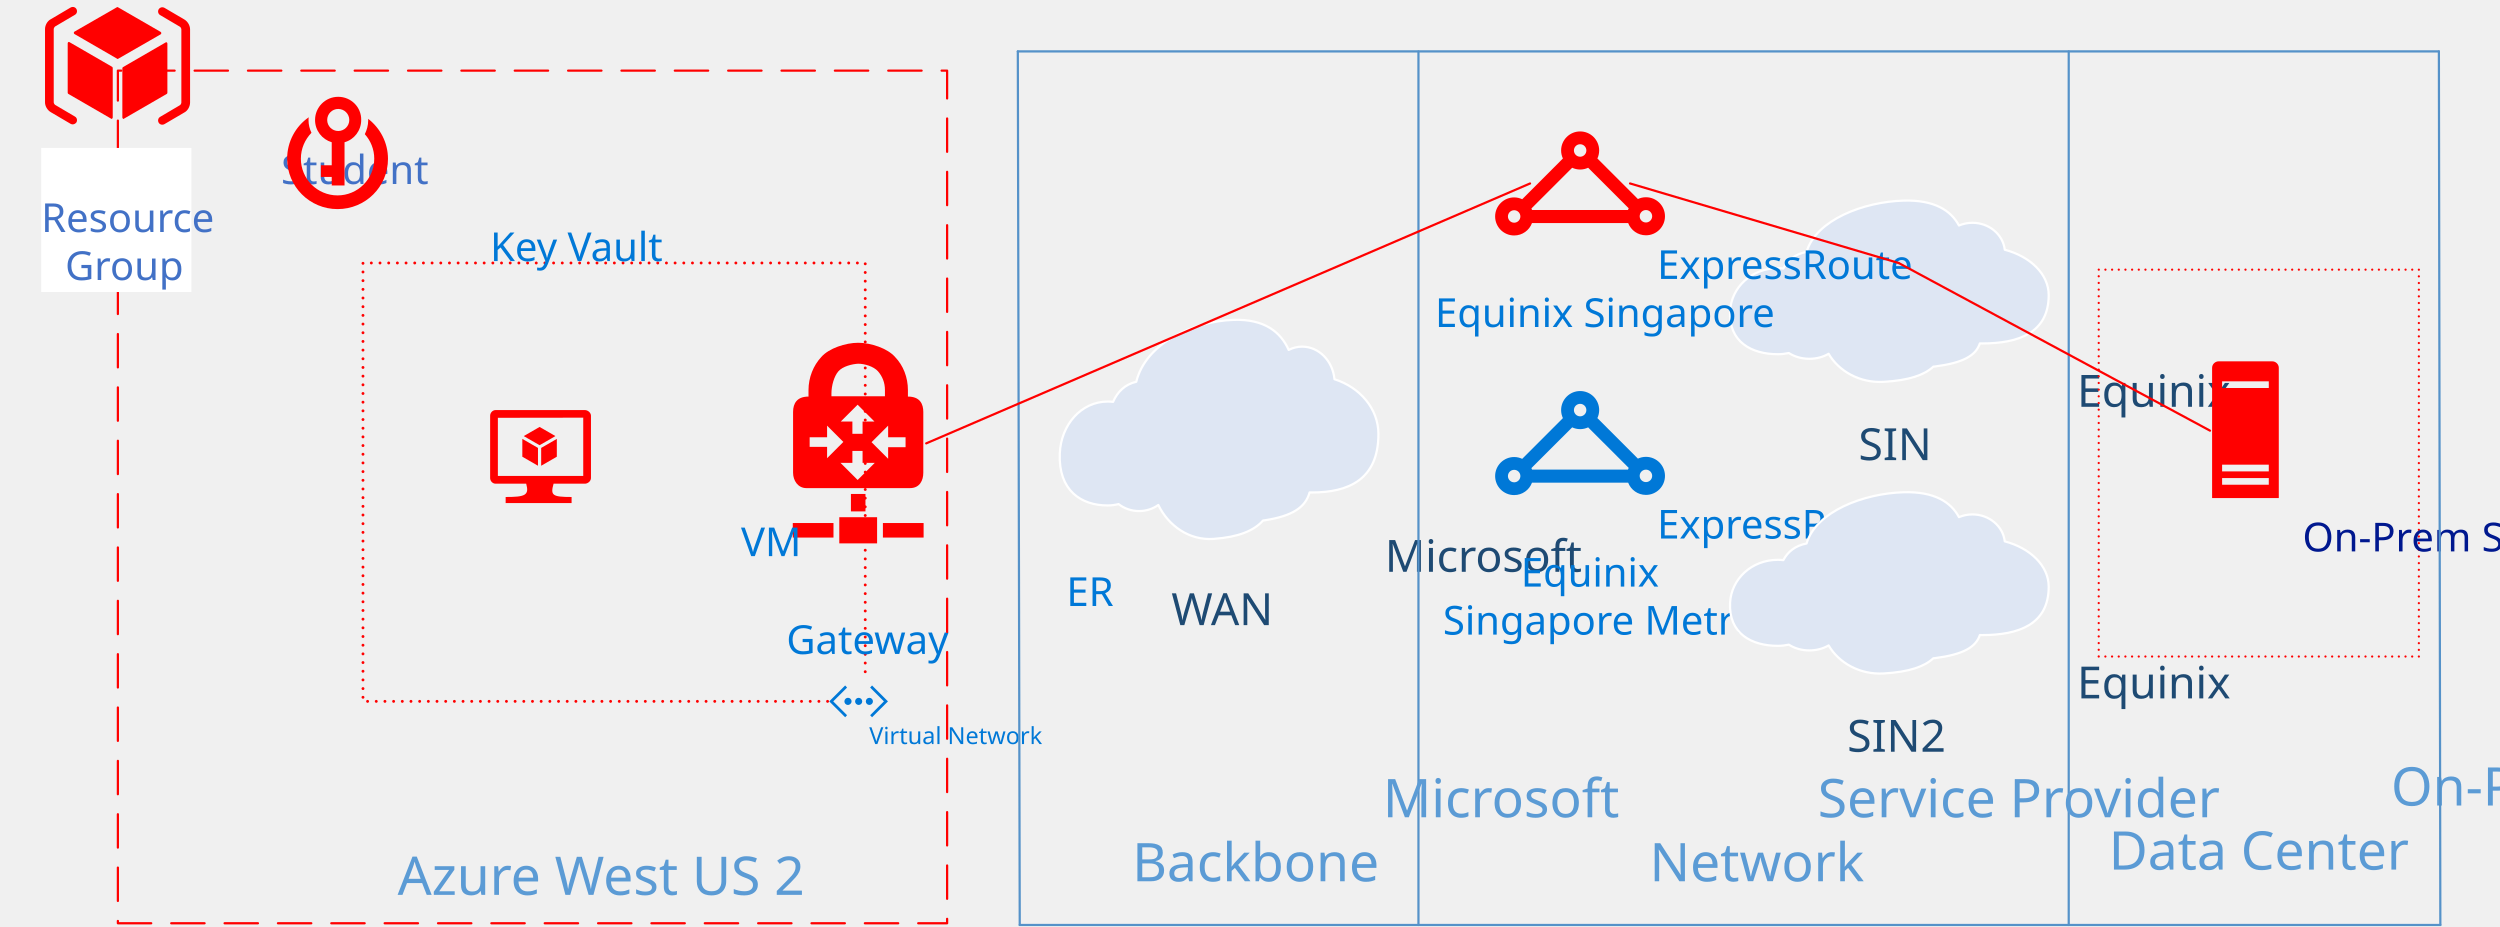
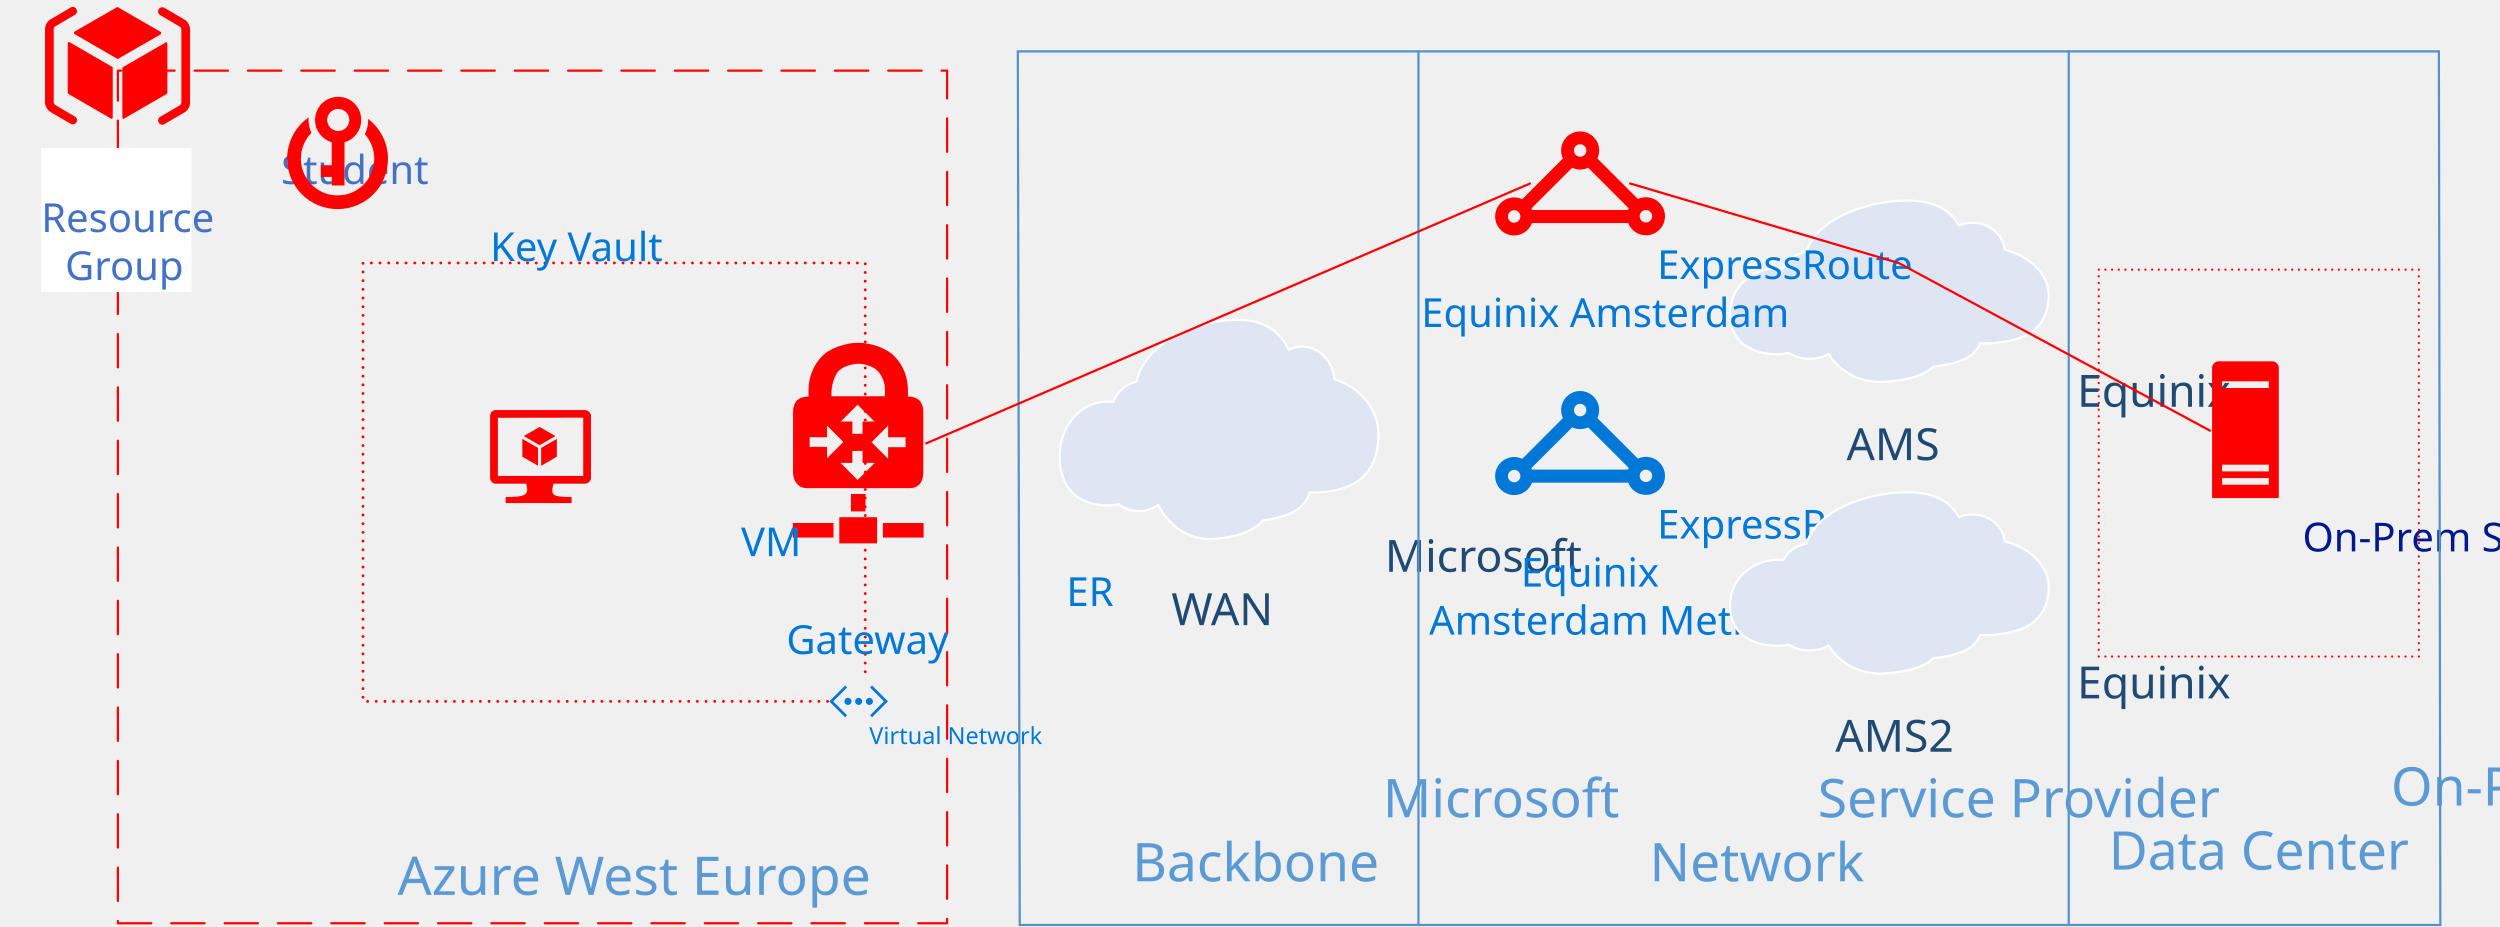
<svg xmlns="http://www.w3.org/2000/svg" xmlns:ns1="http://schemas.microsoft.com/visio/2003/SVGExtensions/" width="7.809in" height="2.893in" viewBox="0 0 562.261 208.265" xml:space="preserve" color-interpolation-filters="sRGB" class="st19">
  <ns1:documentProperties ns1:langID="1033" ns1:viewMarkup="false" />
  <style type="text/css">
	
		.st1 {fill:#dee6f3;stroke:#ffffff;stroke-linecap:round;stroke-linejoin:round;stroke-width:0.5}
		.st2 {fill:#1e4a73;font-family:Calibri;font-size:0.833em}
		.st3 {font-size:1em}
		.st4 {stroke:#ff0000;stroke-dasharray:0,1.952;stroke-linecap:round;stroke-linejoin:round;stroke-width:0.651}
		.st5 {fill:#0078d7}
		.st6 {fill:#0078d7;font-family:Calibri;font-size:0.441em}
		.st7 {fill:none;stroke:#ff0000;stroke-dasharray:0,1.5;stroke-linecap:round;stroke-linejoin:round;stroke-width:0.5}
		.st8 {fill:none;stroke:none;stroke-linecap:round;stroke-linejoin:round;stroke-width:0.5}
		.st9 {fill:#5b9bd5;font-family:Calibri;font-size:1em}
		.st10 {fill:#ff0000;stroke:none;stroke-linecap:butt;stroke-width:0.5}
		.st11 {fill:#00188f;font-family:Calibri;font-size:0.75em}
		.st12 {stroke:#5592c9;stroke-linecap:round;stroke-linejoin:round;stroke-width:0.5}
		.st13 {fill:#0078d7;stroke:none;stroke-linecap:butt;stroke-width:0.5}
		.st14 {fill:#0078d7;font-family:Calibri;font-size:0.75em}
		.st15 {fill:none;stroke:#ff0000;stroke-dasharray:7.5,4.5;stroke-linecap:round;stroke-linejoin:round;stroke-width:0.5}
- 		.st16 {fill:#ffffff;stroke:none;stroke-linecap:butt;stroke-width:7.2}
+ 		.st16 {fill:#ffffff;stroke:none;stroke-linecap:butt}
		.st17 {fill:#4271c6;font-family:Calibri;font-size:0.75em}
		.st18 {stroke:#ff0000;stroke-linecap:round;stroke-linejoin:round;stroke-width:0.5}
		.st19 {fill:none;fill-rule:evenodd;font-size:12px;overflow:visible;stroke-linecap:square;stroke-miterlimit:3}
	
	</style>
  <g ns1:mID="0" ns1:index="1" ns1:groupContext="foregroundPage">
    <ns1:pageProperties ns1:drawingScale="1" ns1:pageScale="1" ns1:drawingUnits="0" ns1:shadowOffsetX="9" ns1:shadowOffsetY="-9" />
    <ns1:layer ns1:name="Connector" ns1:index="0" />
    <g id="group1739-1" transform="translate(238.011,-68.1323)" ns1:mID="1739" ns1:groupContext="group">
      <ns1:custProps>
        <ns1:cp ns1:nameU="ShapeClass" ns1:lbl="ShapeClass" ns1:prompt="" ns1:type="0" ns1:format="" ns1:sortKey="" ns1:invis="true" ns1:ask="false" ns1:langID="1033" ns1:cal="0" ns1:val="VT4(Location)" />
        <ns1:cp ns1:nameU="ShapeType" ns1:lbl="ShapeType" ns1:prompt="" ns1:type="0" ns1:format="" ns1:sortKey="" ns1:invis="true" ns1:ask="false" ns1:langID="1033" ns1:cal="0" ns1:val="VT4(Cloud)" />
      </ns1:custProps>
      <ns1:userDefs>
        <ns1:ud ns1:nameU="visVersion" ns1:prompt="" ns1:val="VT0(15):26" />
        <ns1:ud ns1:nameU="ShapeClass" ns1:prompt="" ns1:val="VT0(5):26" />
        <ns1:ud ns1:nameU="SolSH" ns1:prompt="" ns1:val="VT15({BF0433D9-CD73-4EB5-8390-8653BE590246}):41" />
        <ns1:ud ns1:nameU="visLegendShape" ns1:prompt="" ns1:val="VT0(2):26" />
      </ns1:userDefs>
      <g id="shape1740-2" ns1:mID="1740" ns1:groupContext="shape" transform="translate(0,-18.5642)">
        <path d="M62.12 171.97 C61.73 167.86 58.64 164.64 54.84 164.64 C53.76 164.64 52.74 164.91 51.82 165.38 C50.03 161.34         46.33 158.38 39.39 158.62 C30.37 158.93 19.69 163.83 17.54 172.54 C14.97 173.13 13.31 174.82 12.32 177.06         C11.93 177.01 11.52 176.99 11.1 176.99 C5.16 176.99 0.6 182.22 0.34 188.67 C0 197.02 5.16 200.36 11.1         200.36 C11.95 200.36 12.77 200.25 13.56 200.05 C14.8 201.02 16.41 201.62 18.17 201.62 C19.8 201.62 21.31         201.1 22.5 200.25 C24.78 204.96 29.49 208.26 34.91 207.88 C40.61 207.48 44.04 206.01 46.06 203.74 C46.18         203.72 46.3 203.72 46.43 203.7 C52.81 202.71 55.61 200.72 56.52 197.43 C56.68 197.43 56.86 197.44 57.03         197.44 C65.3 197.44 72 194.52 72 184.29 C72 178.61 67.87 173.8 62.12 171.97 Z" class="st1" />
      </g>
      <g id="shape1739-4" ns1:mID="1739" ns1:groupContext="groupContent">
        <ns1:textBlock ns1:margins="rect(4,4,4,4)" />
        <ns1:textRect cx="36" cy="199.711" width="49.69" height="32.004" />
        <text x="16.29" y="196.71" class="st2" ns1:langID="1033">
          <ns1:paragraph ns1:horizAlign="1" />
          <ns1:tabList />Microsoft<ns1:newlineChar />
          <tspan x="25.43" dy="1.2em" class="st3">WAN</tspan>
        </text>
      </g>
    </g>
    <g id="group1546-7" transform="translate(388.761,-106.721)" ns1:mID="1546" ns1:groupContext="group">
      <ns1:custProps>
        <ns1:cp ns1:nameU="ShapeClass" ns1:lbl="ShapeClass" ns1:prompt="" ns1:type="0" ns1:format="" ns1:sortKey="" ns1:invis="true" ns1:ask="false" ns1:langID="1033" ns1:cal="0" ns1:val="VT4(Location)" />
        <ns1:cp ns1:nameU="ShapeType" ns1:lbl="ShapeType" ns1:prompt="" ns1:type="0" ns1:format="" ns1:sortKey="" ns1:invis="true" ns1:ask="false" ns1:langID="1033" ns1:cal="0" ns1:val="VT4(Cloud)" />
      </ns1:custProps>
      <ns1:userDefs>
        <ns1:ud ns1:nameU="visVersion" ns1:prompt="" ns1:val="VT0(15):26" />
        <ns1:ud ns1:nameU="ShapeClass" ns1:prompt="" ns1:val="VT0(5):26" />
        <ns1:ud ns1:nameU="SolSH" ns1:prompt="" ns1:val="VT15({BF0433D9-CD73-4EB5-8390-8653BE590246}):41" />
        <ns1:ud ns1:nameU="visLegendShape" ns1:prompt="" ns1:val="VT0(2):26" />
      </ns1:userDefs>
      <g id="shape1547-8" ns1:mID="1547" ns1:groupContext="shape" transform="translate(0,-15.3606)">
        <path d="M62.12 178.23 C61.73 174.83 58.64 172.17 54.84 172.17 C53.76 172.17 52.74 172.4 51.82 172.78 C50.03 169.43         46.33 166.99 39.39 167.18 C30.37 167.44 19.69 171.5 17.54 178.71 C14.97 179.2 13.31 180.59 12.32 182.45         C11.93 182.41 11.52 182.38 11.1 182.38 C5.16 182.38 0.6 186.72 0.34 192.05 C0 198.96 5.16 201.73 11.1         201.73 C11.95 201.73 12.77 201.63 13.56 201.46 C14.8 202.27 16.41 202.76 18.17 202.76 C19.8 202.76 21.31         202.34 22.5 201.63 C24.78 205.53 29.49 208.26 34.91 207.94 C40.61 207.61 44.04 206.4 46.06 204.52 C46.18         204.51 46.3 204.51 46.43 204.49 C52.81 203.67 55.61 202.02 56.52 199.3 C56.68 199.3 56.86 199.31 57.03         199.31 C65.3 199.31 72 196.89 72 188.43 C72 183.72 67.87 179.75 62.12 178.23 Z" class="st1" />
      </g>
      <g id="shape1546-10" ns1:mID="1546" ns1:groupContext="groupContent">
        <ns1:textBlock ns1:margins="rect(4,4,4,4)" />
        <ns1:textRect cx="36" cy="201.187" width="39.84" height="32.004" />
        <text x="21.22" y="198.19" class="st2" ns1:langID="1033">
          <ns1:paragraph ns1:horizAlign="1" />
          <ns1:tabList />Equinix<ns1:newlineChar />
-           <tspan x="29.22" dy="1.2em" class="st3">SIN</tspan>
+           <tspan x="26.53" dy="1.2em" class="st3">AMS</tspan>
        </text>
      </g>
    </g>
    <g id="group1551-13" transform="translate(81.6359,-45.6323)" ns1:mID="1551" ns1:groupContext="group">
      <g id="shape1552-14" ns1:mID="1552" ns1:groupContext="shape" transform="translate(0,-4.90891)">
        <path d="M104.49 208.26 L0 208.26 L0 109.67 L112.96 109.67 L112.96 203.53" class="st4" />
      </g>
      <g id="shape1553-17" ns1:mID="1553" ns1:groupContext="shape" transform="translate(104.862,-1.33129)">
        <ns1:textBlock ns1:margins="rect(0,0,0,0)" />
        <ns1:textRect cx="-49.724" cy="212.698" width="125.32" height="7.155" />
        <path d="M0 204.69 L3.58 208.26 L4.01 207.8 L0.9 204.69 L4.01 201.58 L3.58 201.11 L0 204.69 ZM13.21 204.69 L9.63         201.11 L9.2 201.58 L12.3 204.69 L9.2 207.8 L9.63 208.26 L13.21 204.69 ZM9.83 204.69 a0.802 0.802         -180 1 0 -1.605 0 a0.802 0.802 -180 1 0 1.605 0 ZM4.21 205.49 C4.65 205.49 5.02 205.12 5.02         204.69 C5.02 204.22 4.65 203.88 4.21 203.88 C3.78 203.88 3.41 204.25 3.41 204.69 C3.41 205.12 3.74 205.49         4.21 205.49 ZM7.42 204.69 a0.802 0.802 -180 1 0 -1.605 0 a0.802 0.802 -180 1 0 1.605         0 Z" class="st5" />
        <text x="-21.27" y="214.29" class="st6" ns1:langID="1033">
          <ns1:paragraph ns1:horizAlign="2" />
          <ns1:tabList />Virtual Network</text>
      </g>
    </g>
    <g id="shape1557-21" ns1:mID="1557" ns1:groupContext="shape" transform="translate(472.011,-60.624)">
      <path d="M0 208.26 L72 208.26 L72 121.25 L0 121.25 L0 208.26 Z" class="st7" />
    </g>
    <g id="shape1558-23" ns1:mID="1558" ns1:groupContext="shape" transform="translate(445.011,-8.13231)">
      <ns1:textBlock ns1:margins="rect(4,4,4,4)" />
      <ns1:textRect cx="58.5" cy="192.89" width="117.01" height="30.75" />
      <rect x="0" y="177.515" width="117" height="30.75" class="st8" />
      <text x="36.57" y="189.29" class="st9" ns1:langID="1033">
        <ns1:paragraph ns1:horizAlign="1" />
        <ns1:tabList />On-Prem<ns1:newlineChar />
        <tspan x="29.27" dy="1.2em" class="st3">Data Center</tspan>
      </text>
    </g>
    <g id="shape1559-27" ns1:mID="1559" ns1:groupContext="shape" transform="translate(497.511,-96.2656)">
      <ns1:textBlock ns1:margins="rect(0,0,0,0)" ns1:verticalAlign="0" />
      <ns1:textRect cx="7.404" cy="229.265" width="72" height="31.5" />
      <path d="M13.5 177.51 L1.5 177.51 C0.67 177.51 0 178.17 0 178.98 L0 208.26 L15 208.26 L15 178.98 C15 178.17 14.33 177.51        13.5 177.51 ZM12.75 205.26 L2.25 205.26 L2.25 203.76 L12.75 203.76 L12.75 205.26 ZM12.75 202.26 L2.25 202.26        L2.25 200.76 L12.75 200.76 L12.75 202.26 ZM12.75 183.51 L2.25 183.51 L2.25 182.01 L12.75 182.01 L12.75 183.51        Z" class="st10" />
      <text x="-21.78" y="220.26" class="st11" ns1:langID="1033">
        <ns1:paragraph ns1:spLine="-1" ns1:horizAlign="1" />
        <ns1:tabList />On-Prem Server</text>
    </g>
    <g id="shape1561-30" ns1:mID="1561" ns1:groupContext="shape" transform="translate(437.172,11.0875) rotate(89.8743)">
      <path d="M0 208.26 L196.47 208.26" class="st12" />
    </g>
    <g id="shape1562-33" ns1:mID="1562" ns1:groupContext="shape" transform="translate(29.2609,-0.632306)">
      <ns1:textBlock ns1:margins="rect(4,4,4,4)" />
      <ns1:textRect cx="76" cy="198.265" width="152.01" height="20" />
      <rect x="0" y="188.265" width="152" height="20" class="st8" />
      <text x="4" y="201.87" class="st9" ns1:langID="1033">
        <ns1:paragraph />
-         <ns1:tabList />Azure West US 2</text>
+         <ns1:tabList />Azure West Europe</text>
    </g>
    <g id="shape1564-36" ns1:mID="1564" ns1:groupContext="shape" transform="translate(673.526,11.5444) rotate(90)">
      <path d="M0 208.26 L196.47 208.26" class="st12" />
    </g>
    <g id="shape1565-39" ns1:mID="1565" ns1:groupContext="shape" transform="translate(336.261,-96.9316)">
      <ns1:textBlock ns1:margins="rect(0,0,0,0)" ns1:verticalAlign="0" />
      <ns1:textRect cx="19.098" cy="225.695" width="72" height="31.5" />
      <path d="M33.92 199.66 C33.27 199.66 32.66 199.81 32.11 200.06 L23 190.95 C23.25 190.4 23.4 189.79 23.4 189.14 C23.4        186.78 21.49 184.86 19.12 184.86 C16.76 184.86 14.84 186.78 14.84 189.14 C14.84 189.79 14.99 190.4 15.24        190.95 L6.09 200.11 C5.54 199.85 4.93 199.7 4.28 199.7 C1.92 199.7 0 201.62 0 203.98 C0 206.35 1.92 208.26        4.28 208.26 C6.12 208.26 7.69 207.1 8.29 205.47 L29.92 205.47 C30.54 207.08 32.09 208.22 33.92 208.22 C36.28        208.22 38.2 206.31 38.2 203.94 C38.2 201.58 36.28 199.66 33.92 199.66 ZM4.28 205.39 C3.51 205.39 2.88 204.76        2.88 203.98 C2.88 203.21 3.51 202.58 4.28 202.58 C5.05 202.58 5.68 203.21 5.68 203.98 C5.68 204.76 5.05        205.39 4.28 205.39 ZM19.12 187.74 C19.9 187.74 20.52 188.37 20.52 189.14 C20.52 189.92 19.89 190.55 19.12        190.55 C18.35 190.55 17.72 189.92 17.72 189.14 C17.72 188.37 18.35 187.74 19.12 187.74 ZM29.88 202.53 L8.3        202.53 C8.26 202.41 8.22 202.3 8.16 202.19 L17.33 193.03 C17.87 193.28 18.48 193.43 19.12 193.43 C19.76        193.43 20.37 193.28 20.92 193.03 L30.04 202.14 C29.98 202.27 29.92 202.4 29.88 202.53 ZM33.92 205.34 C33.14        205.34 32.51 204.71 32.51 203.94 C32.51 203.17 33.14 202.54 33.92 202.54 C34.69 202.54 35.32 203.17 35.32        203.94 C35.32 204.71 34.69 205.34 33.92 205.34 Z" class="st13" />
      <text x="-5.67" y="218.04" class="st14" ns1:langID="1033">
        <ns1:paragraph ns1:horizAlign="1" />
        <ns1:tabList />ExpressRoute<ns1:newlineChar />
        <tspan x="5.79" dy="1.2em" class="st3">Equinix<ns1:newlineChar />
        </tspan>
-         <tspan x="-11.74" dy="1.2em" class="st3">Singapore Metro</tspan>
+         <tspan x="-14.84" dy="1.2em" class="st3">Amsterdam Metro</tspan>
      </text>
    </g>
    <g id="group1566-44" transform="translate(177.646,-85.4208)" ns1:mID="1566" ns1:groupContext="group">
      <g id="group1567-45" transform="translate(0.653846,-0.653846)" ns1:mID="1567" ns1:groupContext="group">
        <g id="group1568-46" ns1:mID="1568" ns1:groupContext="group">
          <g id="shape1569-47" ns1:mID="1569" ns1:groupContext="shape" transform="translate(13.0769,-7.19231)">
            <rect x="0" y="204.342" width="3.269" height="3.923" class="st10" />
          </g>
          <g id="shape1570-49" ns1:mID="1570" ns1:groupContext="shape" transform="translate(10.4615,0)">
            <rect x="0" y="202.38" width="8.5" height="5.885" class="st10" />
          </g>
          <g id="shape1571-51" ns1:mID="1571" ns1:groupContext="shape" transform="translate(20.2692,-1.30769)">
            <rect x="0" y="204.996" width="9.154" height="3.269" class="st10" />
          </g>
          <g id="shape1572-53" ns1:mID="1572" ns1:groupContext="shape" transform="translate(1.45883E-13,-1.30769)">
            <rect x="0" y="204.996" width="9.154" height="3.269" class="st10" />
          </g>
        </g>
        <g id="shape1573-55" ns1:mID="1573" ns1:groupContext="shape" transform="translate(0.0653846,-12.4231)">
          <path d="M25.83 187.67 L25.83 186.23 C25.83 183.35 24.78 180.67 22.95 178.78 C21.25 176.81 17.46 175.57 14.65          175.57 C11.83 175.57 8.04 176.81 6.34 178.78 C4.58 180.67 3.47 183.35 3.47 186.23 L3.47 187.67 C0.92          187.67 0 189.17 0 191.13 L0 204.8 C-0 206.5 1.05 208.26 3.01 208.26 L26.28 208.26 C28.51 208.26          29.29 206.5 29.29 204.8 L29.29 191.13 C29.29 189.37 28.57 187.67 25.83 187.67 ZM8.63 186.95 C8.63          185.25 9.22 183.09 10.2 181.98 C11.18 180.87 13.27 180.35 14.65 180.28 C16.02 180.28 18.11 180.87          19.09 181.98 C20.07 183.09 20.66 184.53 20.66 186.16 L20.66 187.6 L8.63 187.6 L8.63 186.95 ZM10.72          193.29 L14.52 189.5 L18.31 193.29 L15.63 193.29 L15.63 196.04 L13.34 196.04 L13.34 193.29 L10.72          193.29 ZM3.73 199.05 L3.73 196.82 L7.65 196.82 L7.65 194.21 L11.31 197.87 L7.65 201.53 L7.65 198.98          L3.73 198.98 L3.73 199.05 ZM14.52 206.43 L10.66 202.58 L13.34 202.58 L13.34 199.9 L15.63 199.9 L15.63          202.58 L18.37 202.58 L14.52 206.43 ZM25.3 199.05 L21.38 199.05 L21.38 201.66 L17.65 197.93 L21.38          194.21 L21.38 196.82 L25.3 196.82 L25.3 199.05 Z" class="st10" />
        </g>
      </g>
      <g id="shape1566-57" ns1:mID="1566" ns1:groupContext="groupContent">
        <ns1:textBlock ns1:margins="rect(0,0,0,0)" ns1:verticalAlign="0" />
        <ns1:textRect cx="15.365" cy="236.803" width="49.5" height="46.423" />
        <text x="10.72" y="221.69" class="st14" ns1:langID="1033">
          <ns1:paragraph ns1:horizAlign="1" />
          <ns1:tabList />ER<ns1:newlineChar />
          <tspan x="-0.78" dy="1.2em" class="st3">Gateway</tspan>
        </text>
      </g>
    </g>
    <g id="shape1632-60" ns1:mID="1632" ns1:groupContext="shape" transform="translate(228.908,-196.721)">
      <path d="M0 208.26 L319.6 208.26" class="st12" />
    </g>
    <g id="shape1650-63" ns1:mID="1650" ns1:groupContext="shape" transform="translate(26.5109,-0.632306)">
      <path d="M0 208.26 L186.5 208.26 L186.5 16.5 L0 16.5 L0 208.26 Z" class="st15" />
    </g>
    <g id="group1651-65" transform="translate(9.47019,-179.648)" ns1:mID="1651" ns1:groupContext="group">
      <g id="group1652-66" transform="translate(0.653846,-0.457692)" ns1:mID="1652" ns1:groupContext="group">
        <g id="shape1653-67" ns1:mID="1653" ns1:groupContext="shape" transform="translate(6.47308,-14.9077)">
          <path d="M9.87 208.26 C9.81 208.26 9.81 208.26 9.74 208.2 L0.13 202.64 C0.07 202.58 0 202.51 0 202.38 C0 202.25          0.07 202.18 0.13 202.12 L9.68 196.63 C9.74 196.56 9.87 196.56 9.94 196.63 L19.55 202.18 C19.62 202.25          19.68 202.31 19.68 202.45 C19.68 202.58 19.62 202.64 19.55 202.71 L10 208.2 C9.94 208.26 9.94 208.26          9.87 208.26 Z" class="st10" />
        </g>
        <g id="shape1654-69" ns1:mID="1654" ns1:groupContext="shape" transform="translate(5.1,-1.43846)">
          <path d="M9.87 208.26 C9.81 208.26 9.74 208.26 9.74 208.2 L0.13 202.64 C0.07 202.58 0 202.51 0 202.38 L0 191.26          C0 191.13 0.07 191.07 0.13 191 C0.2 190.94 0.33 190.94 0.39 191 L10 196.56 C10.07 196.63 10.13 196.69          10.13 196.82 L10.13 207.94 C10.13 208.07 10.07 208.13 10 208.2 C9.94 208.26 9.87 208.26 9.87 208.26          Z" class="st10" />
        </g>
        <g id="shape1655-71" ns1:mID="1655" ns1:groupContext="shape" transform="translate(17.3923,-1.43846)">
          <path d="M0.26 208.26 C0.2 208.26 0.13 208.26 0.13 208.2 C0.07 208.13 0 208.07 0 207.94 L0 196.89 C-0 196.76          0.07 196.69 0.13 196.63 L9.74 191.07 C9.81 191 9.94 191 10 191.07 C10.07 191.13 10.13 191.2 10.13          191.33 L10.13 202.38 C10.13 202.51 10.07 202.58 10 202.64 L0.39 208.2 C0.39 208.26 0.33 208.26 0.26          208.26 Z" class="st10" />
        </g>
        <g id="shape1656-73" ns1:mID="1656" ns1:groupContext="shape" transform="translate(1.63869E-13,-0.196154)">
          <path d="M6.21 208.26 C6.08 208.26 5.88 208.2 5.75 208.13 L1.31 205.52 C0.52 205.06 0 204.15 0 203.3 L0 186.82          C0 185.97 0.52 184.99 1.31 184.6 L5.75 181.98 C6.21 181.72 6.8 181.85 7.06 182.31 C7.32 182.76 7.19          183.35 6.73 183.61 L2.29 186.23 C2.16 186.3 1.96 186.62 1.96 186.82 L1.96 203.3 C1.96 203.49 2.16          203.82 2.29 203.88 L6.73 206.5 C7.19 206.76 7.32 207.35 7.06 207.81 C6.87 208.07 6.54 208.26 6.21          208.26 Z" class="st10" />
        </g>
        <g id="shape1657-75" ns1:mID="1657" ns1:groupContext="shape" transform="translate(25.3038,0)">
          <path d="M1.11 181.72 C1.24 181.72 1.44 181.78 1.57 181.85 L6.02 184.46 C6.8 184.92 7.32 185.84 7.32 186.69 L7.32          203.16 C7.32 204.01 6.8 205 6.02 205.39 L1.57 208 C1.11 208.26 0.52 208.13 0.26 207.68 C0 207.22          0.13 206.63 0.59 206.37 L5.03 203.75 C5.17 203.69 5.36 203.36 5.36 203.16 L5.36 186.69 C5.36 186.49          5.17 186.16 5.03 186.1 L0.59 183.48 C0.13 183.22 0 182.63 0.26 182.18 C0.46 181.85 0.78 181.72 1.11          181.72 Z" class="st10" />
        </g>
      </g>
      <g id="shape1651-77" ns1:mID="1651" ns1:groupContext="groupContent">
        <ns1:textBlock ns1:margins="rect(0,0,0,0)" ns1:verticalAlign="0" />
        <ns1:textRect cx="16.686" cy="226.898" width="52.32" height="27.985" />
        <rect ns1:rectContext="textBkgnd" x="-0.204" y="212.905" width="33.781" height="32.4" class="st16" />
        <text x="2.27" y="221.01" class="st17" ns1:langID="1033">
          <ns1:paragraph ns1:horizAlign="1" />
          <ns1:tabList />Student <tspan x="-0.2" dy="1.2em" class="st3">Resource </tspan>
          <tspan x="5.18" dy="1.2em" class="st3">Group</tspan>
        </text>
      </g>
    </g>
    <g id="group1682-82" transform="translate(64.5792,-161.25)" ns1:mID="1682" ns1:groupContext="group">
      <g id="shape1683-83" ns1:mID="1683" ns1:groupContext="shape">
        <path d="M22.68 196.97 C22.68 193.28 20.91 190.04 18.23 187.96 C18.23 188.06 18.23 188.22 18.23 188.32 C18.23 189.43         17.92 190.49 17.47 191.41 C18.78 192.87 19.59 194.8 19.59 196.92 C19.59 201.48 15.9 205.18 11.34 205.18         C6.78 205.18 3.09 201.48 3.09 196.92 C3.09 194.65 4 192.62 5.47 191.1 C5.06 190.24 4.81 189.28 4.81         188.27 C4.81 188.06 4.81 187.81 4.86 187.61 C1.92 189.63 0 193.08 0 196.92 C-0 203.2 5.06 208.26 11.34         208.26 C17.62 208.26 22.68 203.25 22.68 196.97 Z" class="st10" />
      </g>
      <g id="shape1684-85" ns1:mID="1684" ns1:groupContext="shape" transform="translate(6.27799,-5.31604)">
        <path d="M5.21 188.32 C2.33 188.32 0 190.65 0 193.53 C-0 195.91 1.57 197.89 3.75 198.54 L3.75 203.71 L1.32 203.71         L1.32 206.34 L3.75 206.34 L3.75 208.26 L6.63 208.26 L6.63 198.54 C8.81 197.94 10.38 195.91 10.38 193.53         C10.43 190.65 8.1 188.32 5.21 188.32 ZM5.21 191.05 C6.58 191.05 7.7 192.16 7.7 193.53 C7.7 194.9 6.58         196.01 5.21 196.01 C3.85 196.01 2.73 194.9 2.73 193.53 C2.73 192.16 3.85 191.05 5.21 191.05 Z" class="st10" />
      </g>
      <g id="shape1682-87" ns1:mID="1682" ns1:groupContext="groupContent">
        <ns1:textBlock ns1:margins="rect(0,0,0,0)" ns1:verticalAlign="0" />
        <ns1:textRect cx="11.425" cy="224.481" width="47.18" height="25.264" />
        <text x="-5.82" y="219.95" class="st14" ns1:langID="1033">
          <ns1:paragraph ns1:horizAlign="1" />
          <ns1:tabList />Key Vault</text>
      </g>
    </g>
    <g id="shape1717-89" ns1:mID="1717" ns1:groupContext="shape" transform="translate(229.339,-0.250007)">
      <path d="M0 208.26 L319.5 208.26" class="st12" />
    </g>
    <g id="shape1736-92" ns1:mID="1736" ns1:groupContext="shape" transform="translate(756.776,11.1968) rotate(89.9044)">
      <path d="M0 208.26 L196.47 208.26" class="st12" />
    </g>
    <g id="shape1738-95" ns1:mID="1738" ns1:groupContext="shape" transform="translate(527.276,11.5564) rotate(90)">
      <path d="M0 208.26 L196.46 208.26" class="st12" />
    </g>
    <g id="shape1741-98" ns1:mID="1741" ns1:groupContext="shape" transform="translate(333.636,-5.50731)">
      <ns1:textBlock ns1:margins="rect(4,4,4,4)" />
      <ns1:textRect cx="58.5" cy="192.89" width="117.01" height="30.75" />
      <rect x="0" y="177.515" width="117" height="30.75" class="st8" />
      <text x="19.03" y="189.29" class="st9" ns1:langID="1033">
        <ns1:paragraph ns1:horizAlign="1" />
        <ns1:tabList />Service Provider<ns1:newlineChar />
        <tspan x="37.36" dy="1.2em" class="st3">Network</tspan>
      </text>
    </g>
    <g id="shape1742-102" ns1:mID="1742" ns1:groupContext="shape" transform="translate(229.011,-5.50731)">
      <ns1:textBlock ns1:margins="rect(4,4,4,4)" />
      <ns1:textRect cx="49.5" cy="192.89" width="99.01" height="30.75" />
      <rect x="0" y="177.515" width="99" height="30.75" class="st8" />
      <text x="25.85" y="189.29" class="st9" ns1:langID="1033">
        <ns1:paragraph ns1:horizAlign="1" />
        <ns1:tabList />Microsoft <tspan x="25.64" dy="1.2em" class="st3">Backbone</tspan>
      </text>
    </g>
    <g id="group1803-106" transform="translate(388.761,-41.1323)" ns1:mID="1803" ns1:groupContext="group">
      <ns1:custProps>
        <ns1:cp ns1:nameU="ShapeClass" ns1:lbl="ShapeClass" ns1:prompt="" ns1:type="0" ns1:format="" ns1:sortKey="" ns1:invis="true" ns1:ask="false" ns1:langID="1033" ns1:cal="0" ns1:val="VT4(Location)" />
        <ns1:cp ns1:nameU="ShapeType" ns1:lbl="ShapeType" ns1:prompt="" ns1:type="0" ns1:format="" ns1:sortKey="" ns1:invis="true" ns1:ask="false" ns1:langID="1033" ns1:cal="0" ns1:val="VT4(Cloud)" />
      </ns1:custProps>
      <ns1:userDefs>
        <ns1:ud ns1:nameU="visVersion" ns1:prompt="" ns1:val="VT0(15):26" />
        <ns1:ud ns1:nameU="ShapeClass" ns1:prompt="" ns1:val="VT0(5):26" />
        <ns1:ud ns1:nameU="SolSH" ns1:prompt="" ns1:val="VT15({BF0433D9-CD73-4EB5-8390-8653BE590246}):41" />
        <ns1:ud ns1:nameU="visLegendShape" ns1:prompt="" ns1:val="VT0(2):26" />
      </ns1:userDefs>
      <g id="shape1804-107" ns1:mID="1804" ns1:groupContext="shape" transform="translate(0,-15.3606)">
        <path d="M62.12 178.23 C61.73 174.83 58.64 172.17 54.84 172.17 C53.76 172.17 52.74 172.4 51.82 172.78 C50.03 169.43         46.33 166.99 39.39 167.18 C30.37 167.44 19.69 171.5 17.54 178.71 C14.97 179.2 13.31 180.59 12.32 182.45         C11.93 182.41 11.52 182.38 11.1 182.38 C5.16 182.38 0.6 186.72 0.34 192.05 C0 198.96 5.16 201.73 11.1         201.73 C11.95 201.73 12.77 201.63 13.56 201.46 C14.8 202.27 16.41 202.76 18.17 202.76 C19.8 202.76 21.31         202.34 22.5 201.63 C24.78 205.53 29.49 208.26 34.91 207.94 C40.61 207.61 44.04 206.4 46.06 204.52 C46.18         204.51 46.3 204.51 46.43 204.49 C52.81 203.67 55.61 202.02 56.52 199.3 C56.68 199.3 56.86 199.31 57.03         199.31 C65.3 199.31 72 196.89 72 188.43 C72 183.72 67.87 179.75 62.12 178.23 Z" class="st1" />
      </g>
      <g id="shape1803-109" ns1:mID="1803" ns1:groupContext="groupContent">
        <ns1:textBlock ns1:margins="rect(4,4,4,4)" />
        <ns1:textRect cx="36" cy="201.187" width="39.84" height="32.004" />
        <text x="21.22" y="198.19" class="st2" ns1:langID="1033">
          <ns1:paragraph ns1:horizAlign="1" />
          <ns1:tabList />Equinix<ns1:newlineChar />
-           <tspan x="26.68" dy="1.2em" class="st3">SIN2</tspan>
+           <tspan x="24" dy="1.2em" class="st3">AMS2</tspan>
        </text>
      </g>
    </g>
    <g id="group1808-112" transform="translate(110.233,-95.1323)" ns1:mID="1808" ns1:groupContext="group">
      <g id="shape1809-113" ns1:mID="1809" ns1:groupContext="shape">
        <path d="M21.31 187.34 L1.23 187.34 C0.55 187.34 0 187.95 0 188.62 L0 202.62 C0 203.3 0.55 203.9 1.23 203.9 L8.11         203.9 C8.85 206.52 7.85 206.89 3.49 206.89 L3.49 208.26 L9.03 208.26 L13.09 208.26 L18.32 208.26 L18.32         206.89 C13.96 206.89 13.53 206.52 14.27 203.9 L21.31 203.9 C21.99 203.9 22.68 203.3 22.68 202.62 L22.68         188.62 C22.68 187.95 21.99 187.34 21.31 187.34 ZM20.94 189.08 L20.94 202.16 L1.74 202.16 L1.74 189.08         L20.99 189.05 L20.94 189.08 Z" class="st10" />
      </g>
      <g id="group1810-115" transform="translate(7.24129,-8.39684)" ns1:mID="1810" ns1:groupContext="group">
        <g id="group1811-116" transform="translate(0.359821,-4.61735)" ns1:mID="1811" ns1:groupContext="group">
          <g id="shape1812-117" ns1:mID="1812" ns1:groupContext="shape">
            <path d="M7.04 206.18 L3.52 204.15 L0 206.18 L0 206.23 L3.52 208.26 L7.04 206.23 L7.04 206.18 Z" class="st10" />
          </g>
        </g>
        <g id="group1813-119" transform="translate(4.23753,5.68434E-14)" ns1:mID="1813" ns1:groupContext="group">
          <g id="shape1814-120" ns1:mID="1814" ns1:groupContext="shape">
            <path d="M0 204.25 L0 208.26 L3.52 206.23 L3.52 202.22 L0 204.25 Z" class="st10" />
          </g>
        </g>
        <g id="group1815-122" ns1:mID="1815" ns1:groupContext="group">
          <g id="shape1816-123" ns1:mID="1816" ns1:groupContext="shape">
            <path d="M3.52 204.25 L0 202.22 L0 206.23 L3.52 208.26 L3.52 204.25 Z" class="st10" />
          </g>
        </g>
      </g>
      <g id="shape1808-125" ns1:mID="1808" ns1:groupContext="groupContent">
        <ns1:textBlock ns1:margins="rect(0,0,0,0)" ns1:verticalAlign="0" />
        <ns1:textRect cx="11.341" cy="222.55" width="51.75" height="20.929" />
        <text x="4.94" y="220.19" class="st14" ns1:langID="1033">
          <ns1:paragraph ns1:horizAlign="1" />
          <ns1:tabList />VM</text>
      </g>
    </g>
    <g id="shape1817-127" ns1:mID="1817" ns1:groupContext="shape" transform="translate(336.261,-155.319)">
      <ns1:textBlock ns1:margins="rect(0,0,0,0)" ns1:verticalAlign="0" />
      <ns1:textRect cx="19.098" cy="225.695" width="72" height="31.5" />
      <path d="M33.92 199.66 C33.27 199.66 32.66 199.81 32.11 200.06 L23 190.95 C23.25 190.4 23.4 189.79 23.4 189.14 C23.4        186.78 21.49 184.86 19.12 184.86 C16.76 184.86 14.84 186.78 14.84 189.14 C14.84 189.79 14.99 190.4 15.24        190.95 L6.09 200.11 C5.54 199.85 4.93 199.7 4.28 199.7 C1.92 199.7 0 201.62 0 203.98 C0 206.35 1.92 208.26        4.28 208.26 C6.12 208.26 7.69 207.1 8.29 205.47 L29.92 205.47 C30.54 207.08 32.09 208.22 33.92 208.22 C36.28        208.22 38.2 206.31 38.2 203.94 C38.2 201.58 36.28 199.66 33.92 199.66 ZM4.28 205.39 C3.51 205.39 2.88 204.76        2.88 203.98 C2.88 203.21 3.51 202.58 4.28 202.58 C5.05 202.58 5.68 203.21 5.68 203.98 C5.68 204.76 5.05        205.39 4.28 205.39 ZM19.12 187.74 C19.9 187.74 20.52 188.37 20.52 189.14 C20.52 189.92 19.89 190.55 19.12        190.55 C18.35 190.55 17.72 189.92 17.72 189.14 C17.72 188.37 18.35 187.74 19.12 187.74 ZM29.88 202.53 L8.3        202.53 C8.26 202.41 8.22 202.3 8.16 202.19 L17.33 193.03 C17.87 193.28 18.48 193.43 19.12 193.43 C19.76        193.43 20.37 193.28 20.92 193.03 L30.04 202.14 C29.98 202.27 29.92 202.4 29.88 202.53 ZM33.92 205.34 C33.14        205.34 32.51 204.71 32.51 203.94 C32.51 203.17 33.14 202.54 33.92 202.54 C34.69 202.54 35.32 203.17 35.32        203.94 C35.32 204.71 34.69 205.34 33.92 205.34 Z" class="st10" />
      <text x="-5.67" y="218.04" class="st14" ns1:langID="1033">
        <ns1:paragraph ns1:horizAlign="1" />
        <ns1:tabList />ExpressRoute<ns1:newlineChar />
-         <tspan x="-13.51" dy="1.2em" class="st3">Equinix Singapore</tspan>
+         <tspan x="-16.61" dy="1.2em" class="st3">Equinix Amsterdam</tspan>
      </text>
    </g>
    <g id="shape1818-131" ns1:mID="1818" ns1:groupContext="shape" ns1:layerMember="0" transform="translate(208.311,-108.562)">
      <path d="M0 208.26 L135.8 149.81" class="st18" />
    </g>
    <g id="shape1820-134" ns1:mID="1820" ns1:groupContext="shape" ns1:layerMember="0" transform="translate(427.011,-149.132)">
      <path d="M0 208.26 L70.03 245.97" class="st18" />
    </g>
    <g id="shape1821-137" ns1:mID="1821" ns1:groupContext="shape" ns1:layerMember="0" transform="translate(366.609,-167.076)">
      <path d="M0 208.32 L60.4 226.21" class="st18" />
    </g>
  </g>
</svg>
